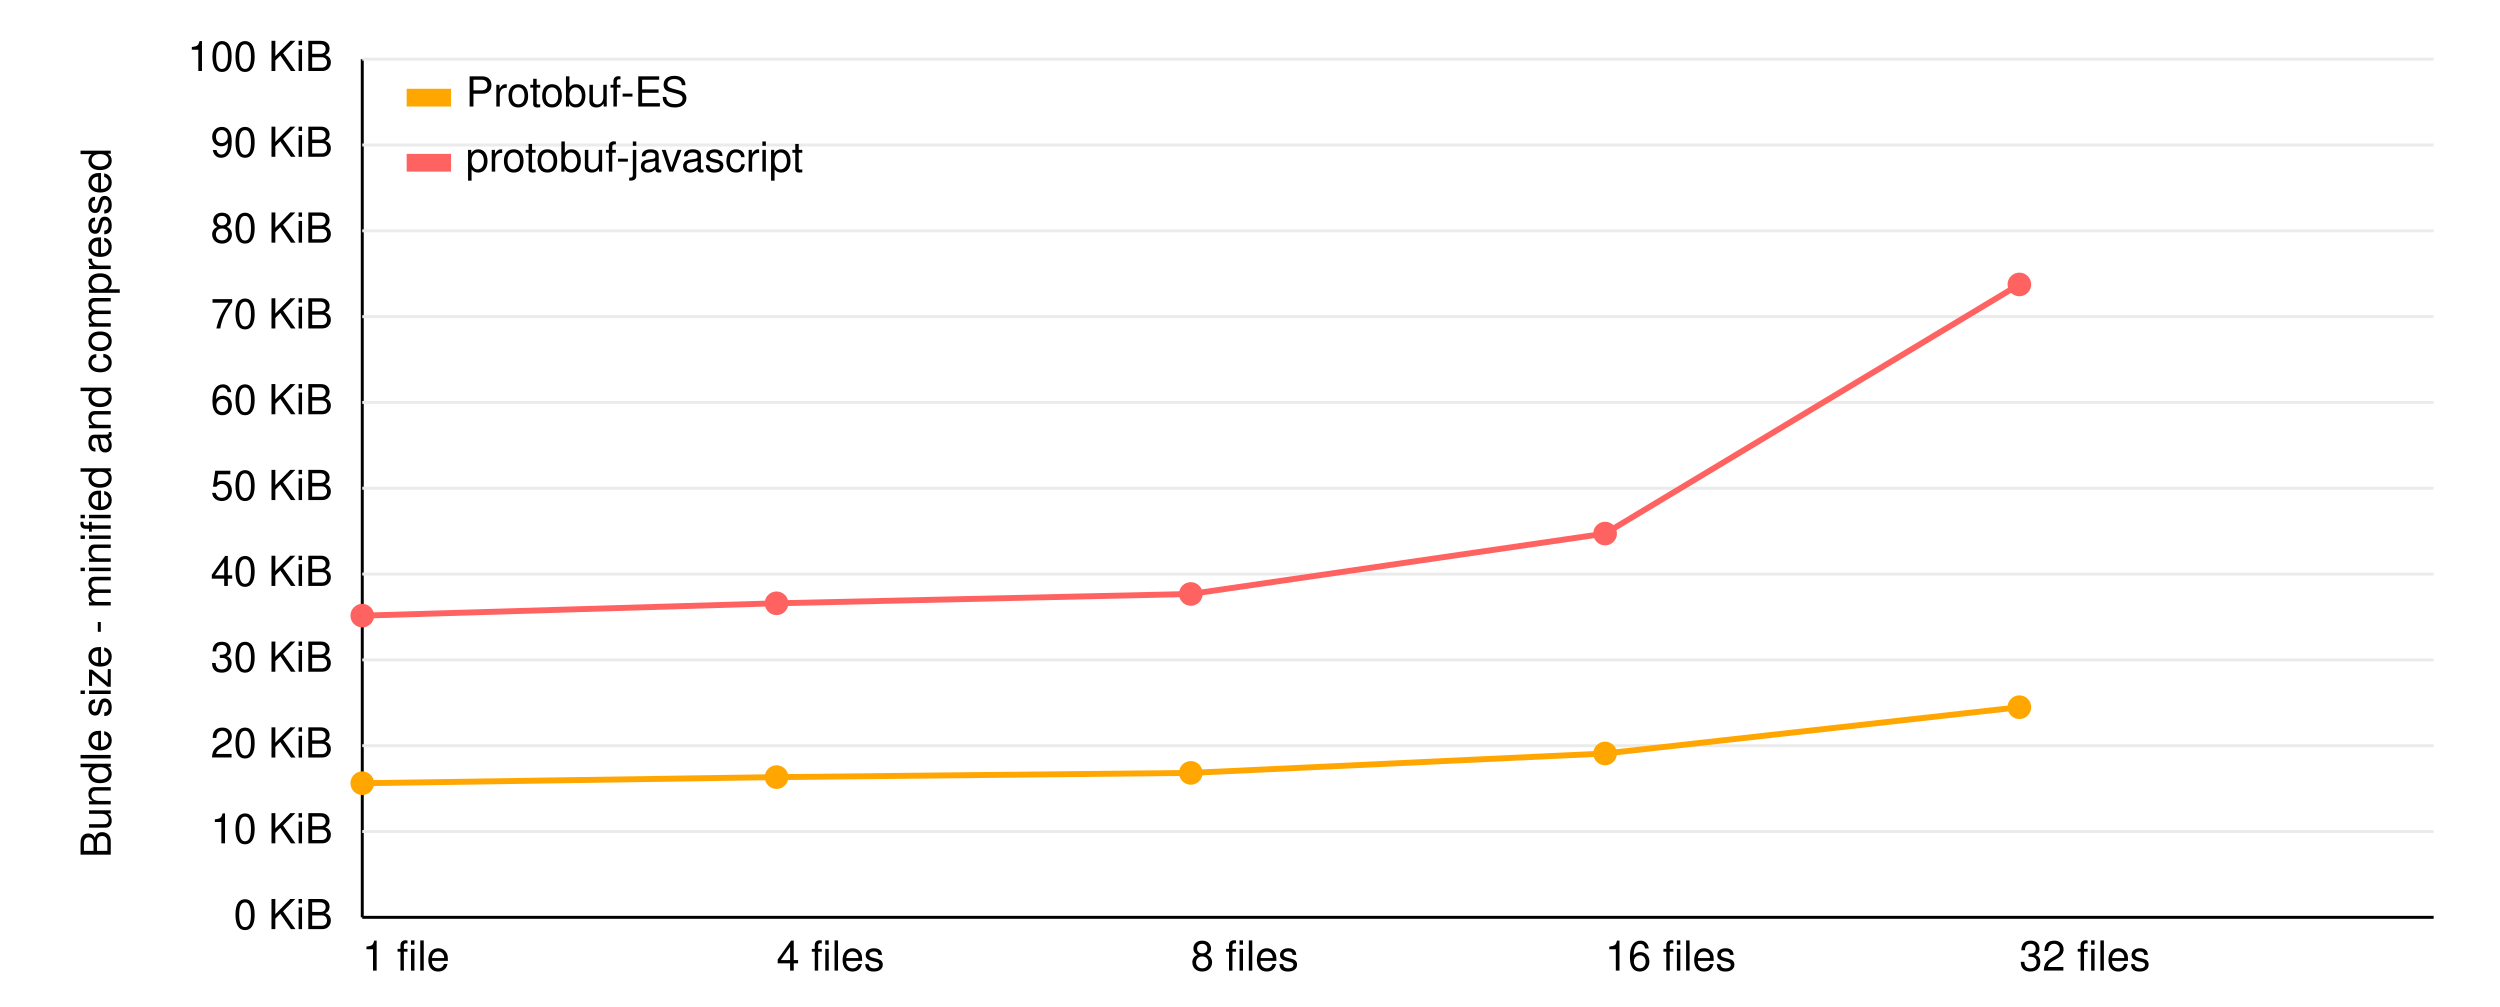
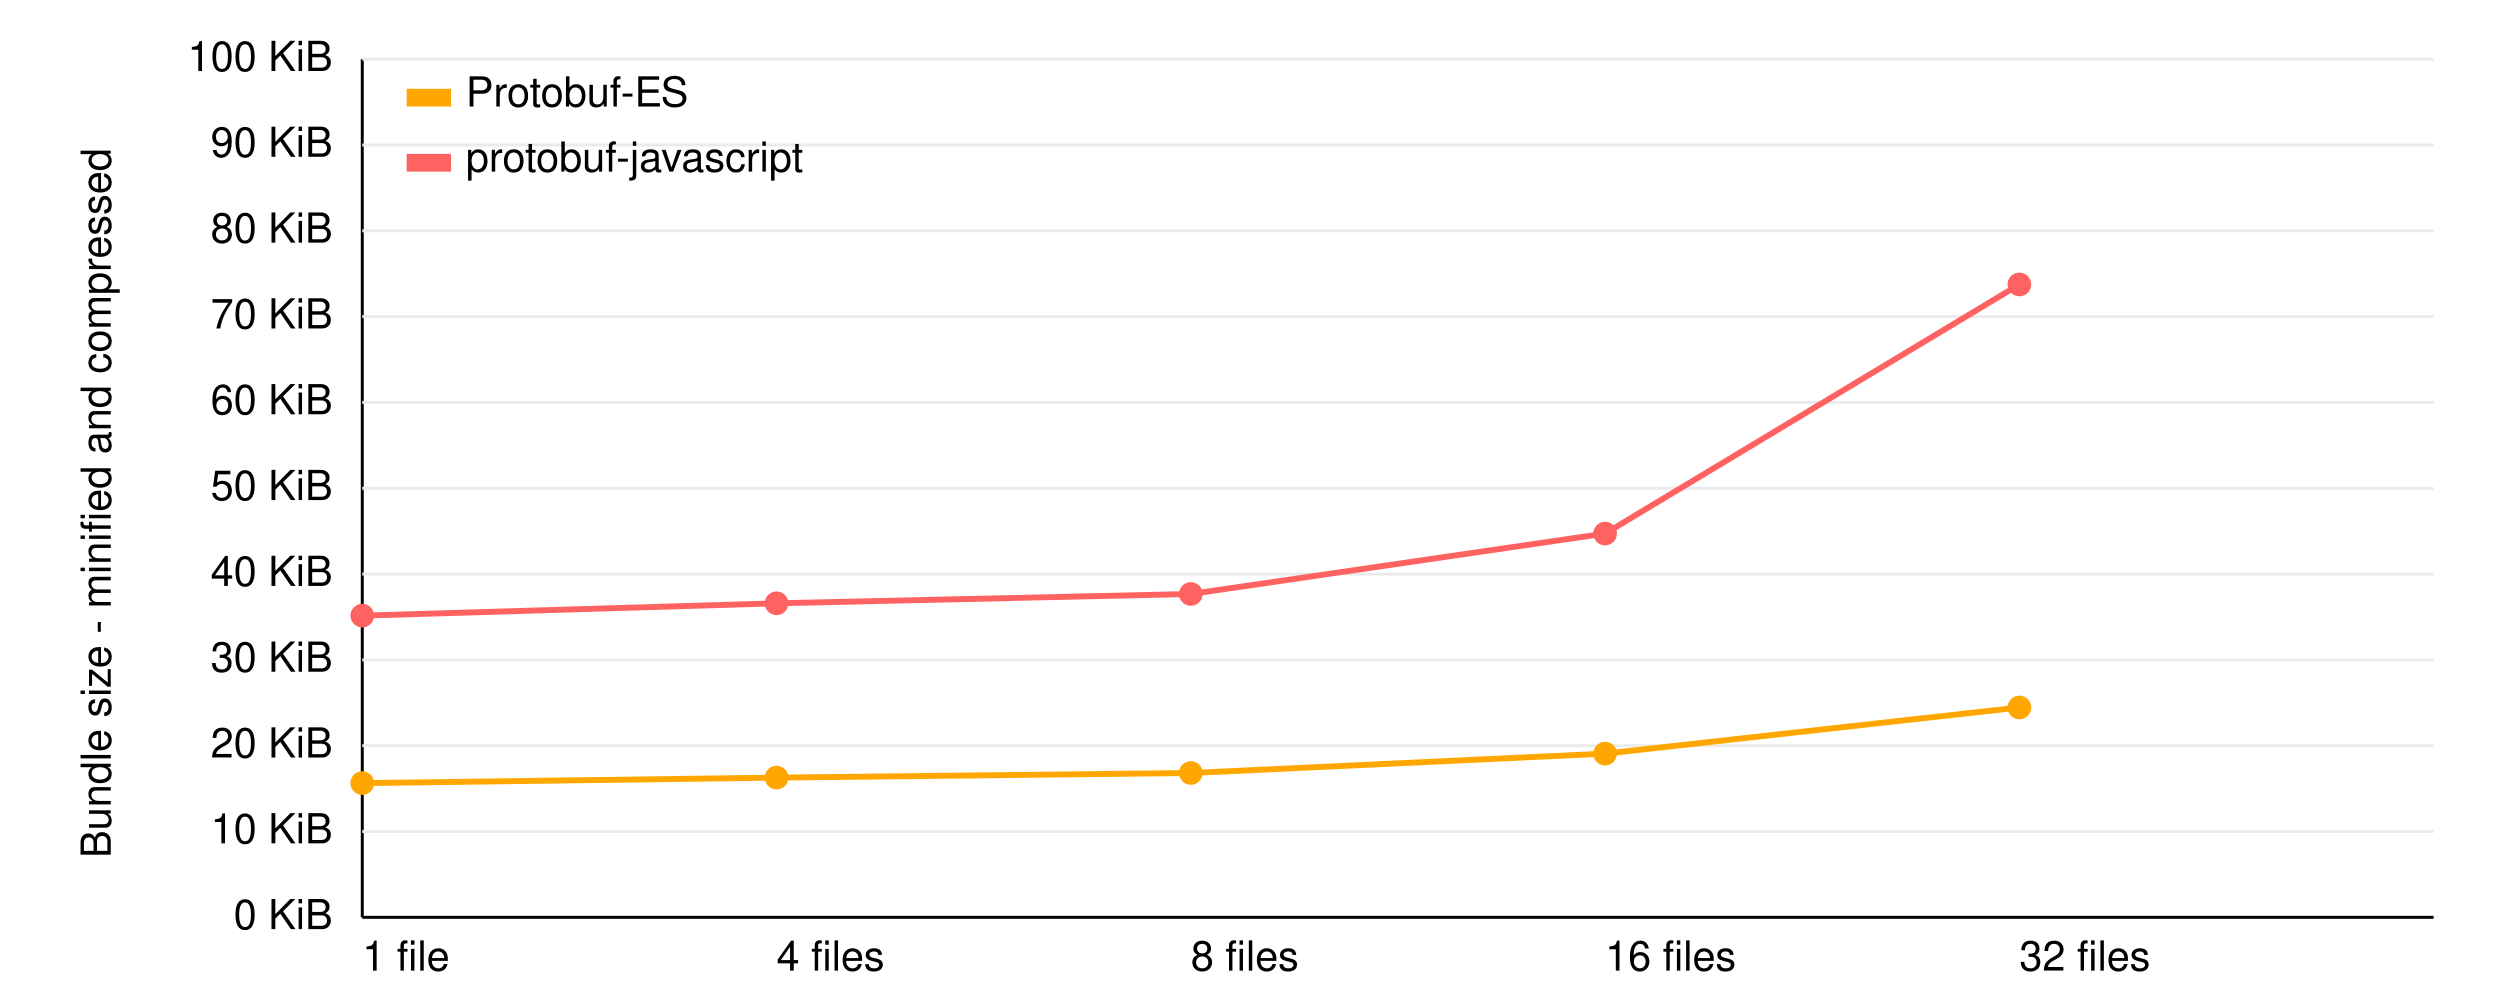
<svg xmlns="http://www.w3.org/2000/svg" version="1.1" width="820px" height="330px" viewBox="0 0 820 340" class="chart">
  <style>
      
      text {
        font: 14px Verdana, Helvetica, Arial, sans-serif;
      }
      
    </style>
  <g transform="translate(110,310)">
    <line y1="0" x2="700" stroke="black" />
    <text x="0" y="18" text-anchor="start">1 file</text>
    <text x="140" y="18" text-anchor="start">4 files</text>
    <text x="280" y="18" text-anchor="start">8 files</text>
    <text x="420" y="18" text-anchor="start">16 files</text>
    <text x="560" y="18" text-anchor="start">32 files</text>
  </g>
  <g transform="translate(110, 20)">
    <line x1="0" x2="0" y1="0" y2="290" stroke="black" />
    <g transform="rotate(-90), translate(-150,-85)">
      <text text-anchor="middle">Bundle size - minified and compressed</text>
    </g>
    <text x="-10" y="4" text-anchor="end">100 KiB</text>
    <line x1="0" x2="700" y1="0" y2="0" stroke="#ebebeb" />
    <text x="-10" y="33" text-anchor="end">90 KiB</text>
    <line x1="0" x2="700" y1="29" y2="29" stroke="#ebebeb" />
    <text x="-10" y="62" text-anchor="end">80 KiB</text>
    <line x1="0" x2="700" y1="58" y2="58" stroke="#ebebeb" />
    <text x="-10" y="91" text-anchor="end">70 KiB</text>
    <line x1="0" x2="700" y1="87" y2="87" stroke="#ebebeb" />
    <text x="-10" y="120" text-anchor="end">60 KiB</text>
    <line x1="0" x2="700" y1="116" y2="116" stroke="#ebebeb" />
    <text x="-10" y="149" text-anchor="end">50 KiB</text>
    <line x1="0" x2="700" y1="145" y2="145" stroke="#ebebeb" />
    <text x="-10" y="178" text-anchor="end">40 KiB</text>
    <line x1="0" x2="700" y1="174" y2="174" stroke="#ebebeb" />
    <text x="-10" y="207" text-anchor="end">30 KiB</text>
    <line x1="0" x2="700" y1="203" y2="203" stroke="#ebebeb" />
    <text x="-10" y="236" text-anchor="end">20 KiB</text>
    <line x1="0" x2="700" y1="232" y2="232" stroke="#ebebeb" />
    <text x="-10" y="265" text-anchor="end">10 KiB</text>
    <line x1="0" x2="700" y1="261" y2="261" stroke="#ebebeb" />
    <text x="-10" y="294" text-anchor="end">0 KiB</text>
  </g>
  <g transform="translate(110, 20)">
-     <polyline fill="none" stroke="#ffa600" stroke-width="2" points="0,244.676 140,242.617 280,241.19 420,234.631 560,218.99">
+     <polyline fill="none" stroke="#ffa600" stroke-width="2" points="0,244.642 140,242.787 280,241.224 420,234.679 560,219.086">
    </polyline>
-     <circle cx="0" cy="244.676" r="4" fill="#ffa600" />
-     <circle cx="140" cy="242.617" r="4" fill="#ffa600" />
-     <circle cx="280" cy="241.19" r="4" fill="#ffa600" />
-     <circle cx="420" cy="234.631" r="4" fill="#ffa600" />
-     <circle cx="560" cy="218.99" r="4" fill="#ffa600" />
+     <circle cx="0" cy="244.642" r="4" fill="#ffa600" />
+     <circle cx="140" cy="242.787" r="4" fill="#ffa600" />
+     <circle cx="280" cy="241.224" r="4" fill="#ffa600" />
+     <circle cx="420" cy="234.679" r="4" fill="#ffa600" />
+     <circle cx="560" cy="219.086" r="4" fill="#ffa600" />
  </g>
  <g transform="translate(110, 20)">
    <polyline fill="none" stroke="#ff6361" stroke-width="2" points="0,188.05 140,183.875 280,180.726 420,160.313 560,76.125">
    </polyline>
    <circle cx="0" cy="188.05" r="4" fill="#ff6361" />
    <circle cx="140" cy="183.875" r="4" fill="#ff6361" />
    <circle cx="280" cy="180.726" r="4" fill="#ff6361" />
    <circle cx="420" cy="160.313" r="4" fill="#ff6361" />
    <circle cx="560" cy="76.125" r="4" fill="#ff6361" />
  </g>
  <g transform="translate(125, 30)">
    <g transform="translate(0, 0)">
      <rect width="15" height="6" fill="#ffa600" />
      <text x="20" y="6">Protobuf-ES</text>
    </g>
    <g transform="translate(0, 22)">
      <rect width="15" height="6" fill="#ff6361" />
      <text x="20" y="6">protobuf-javascript</text>
    </g>
  </g>
</svg>
